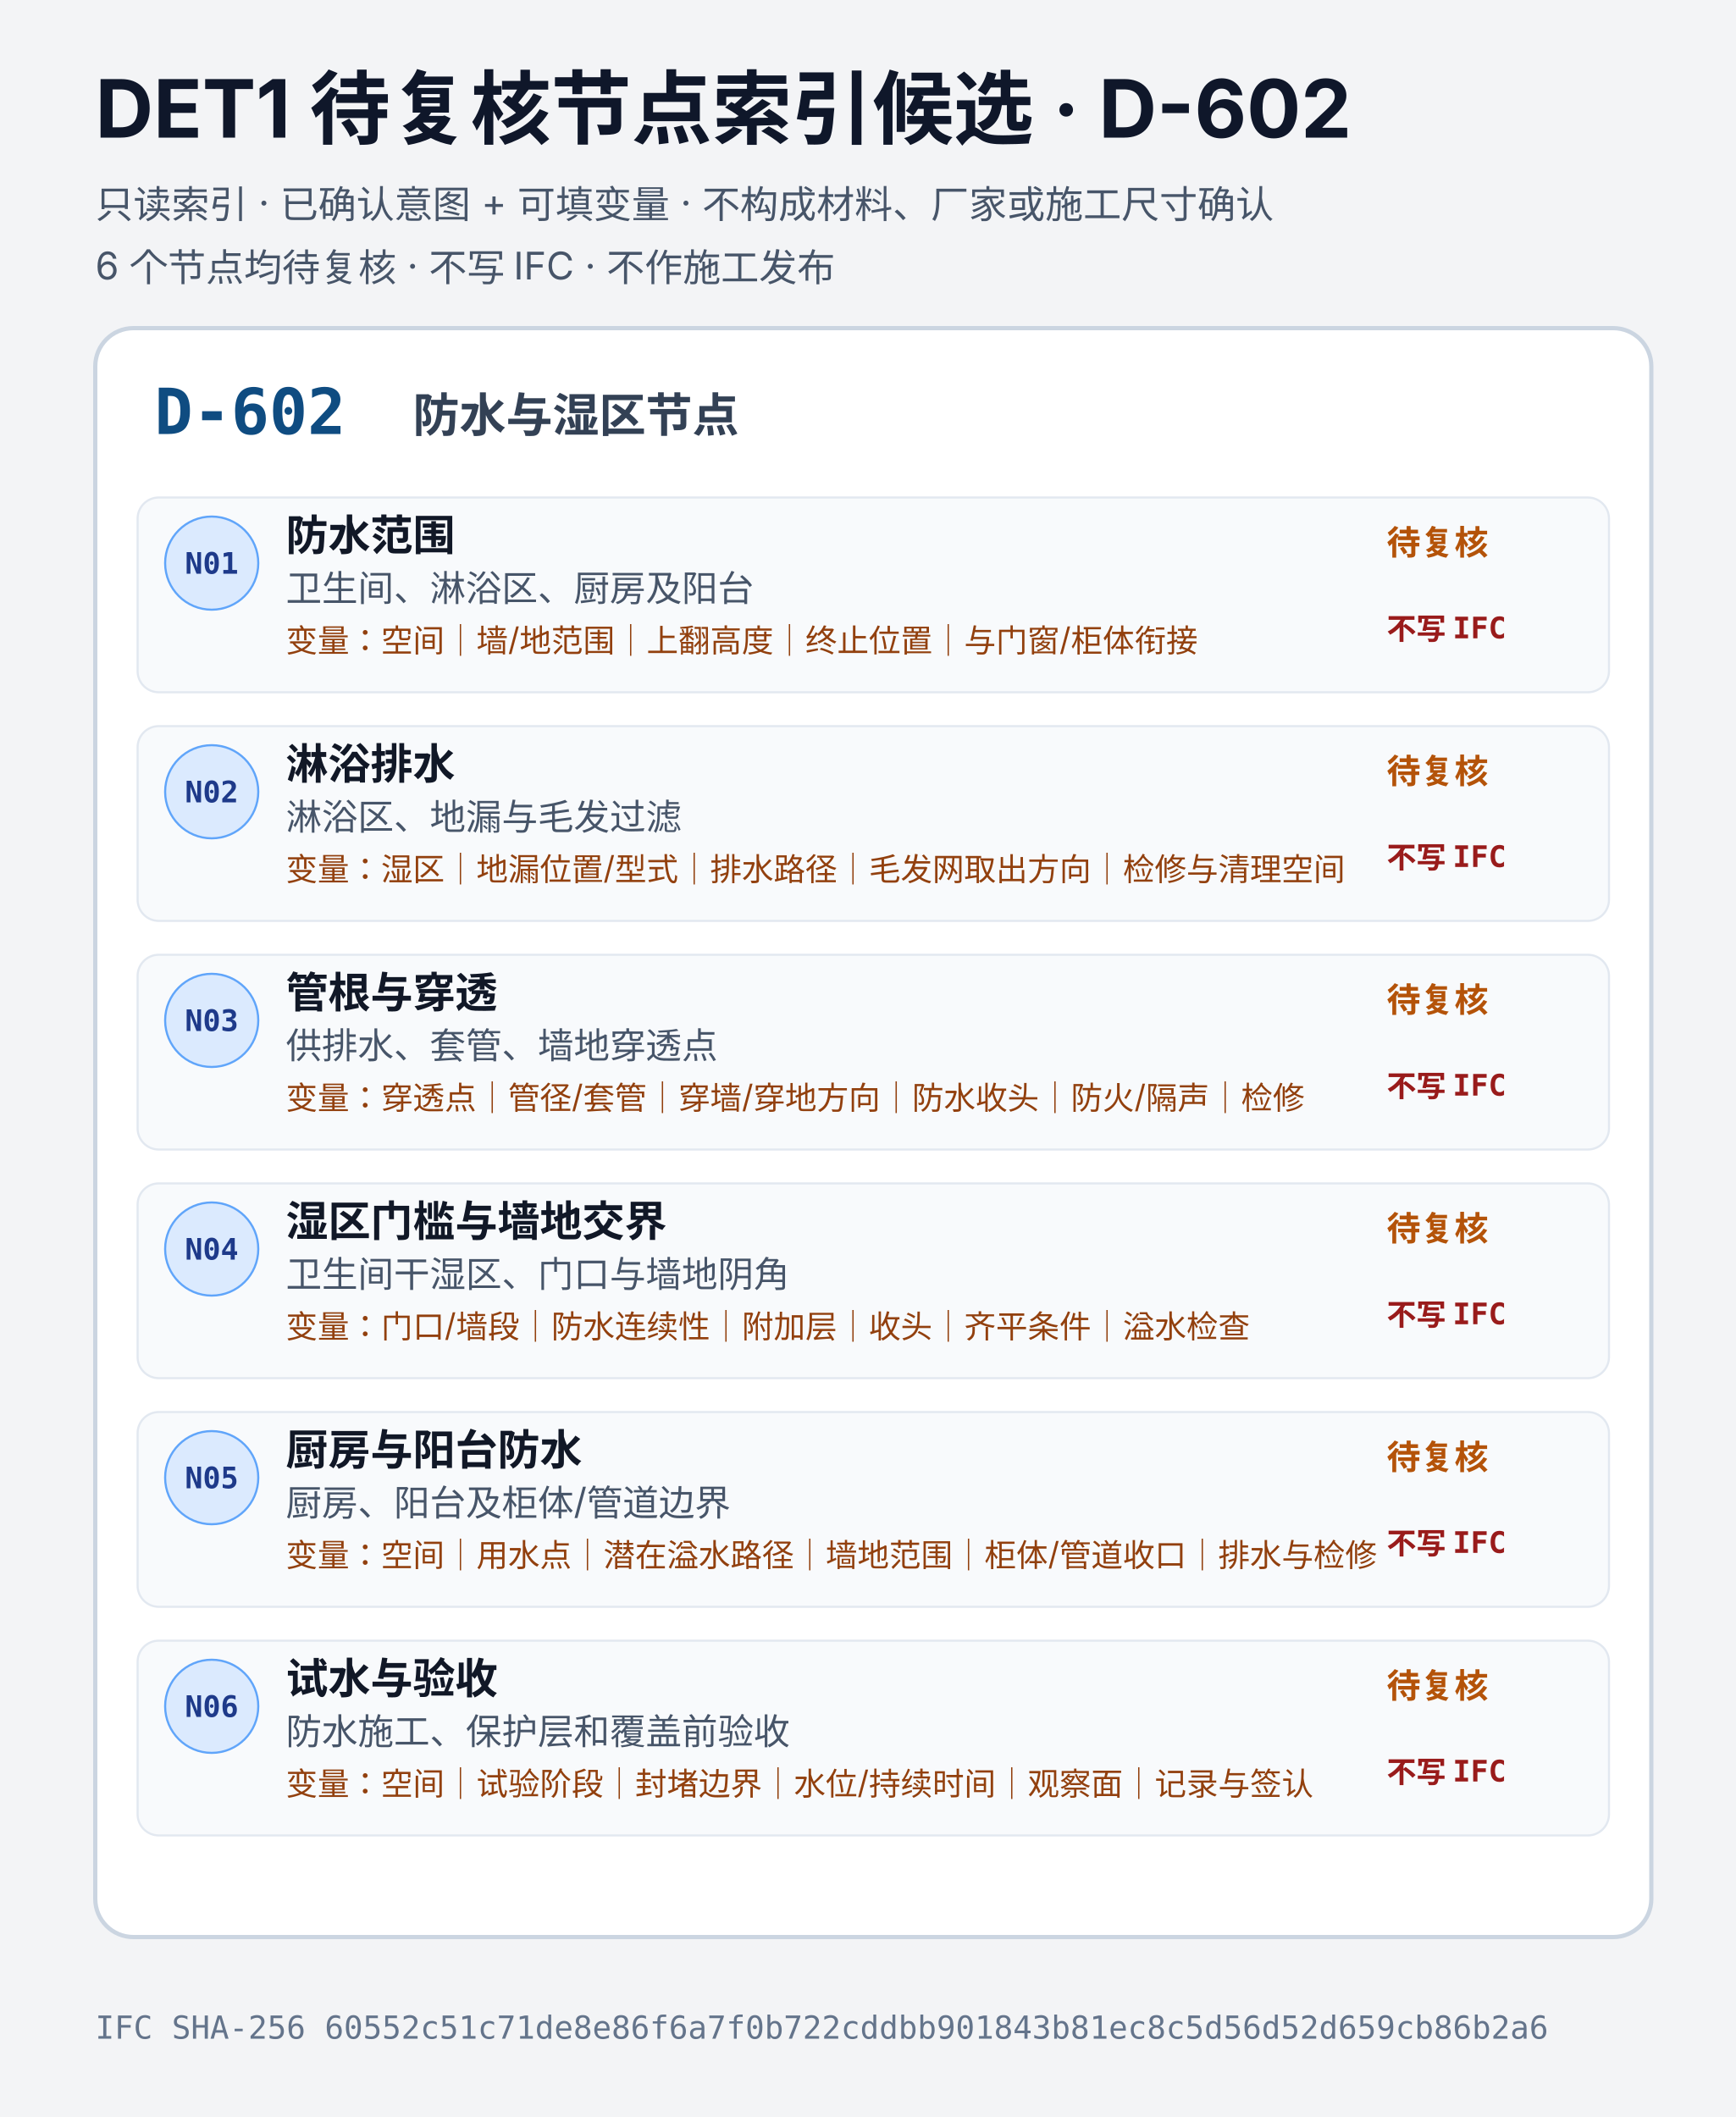
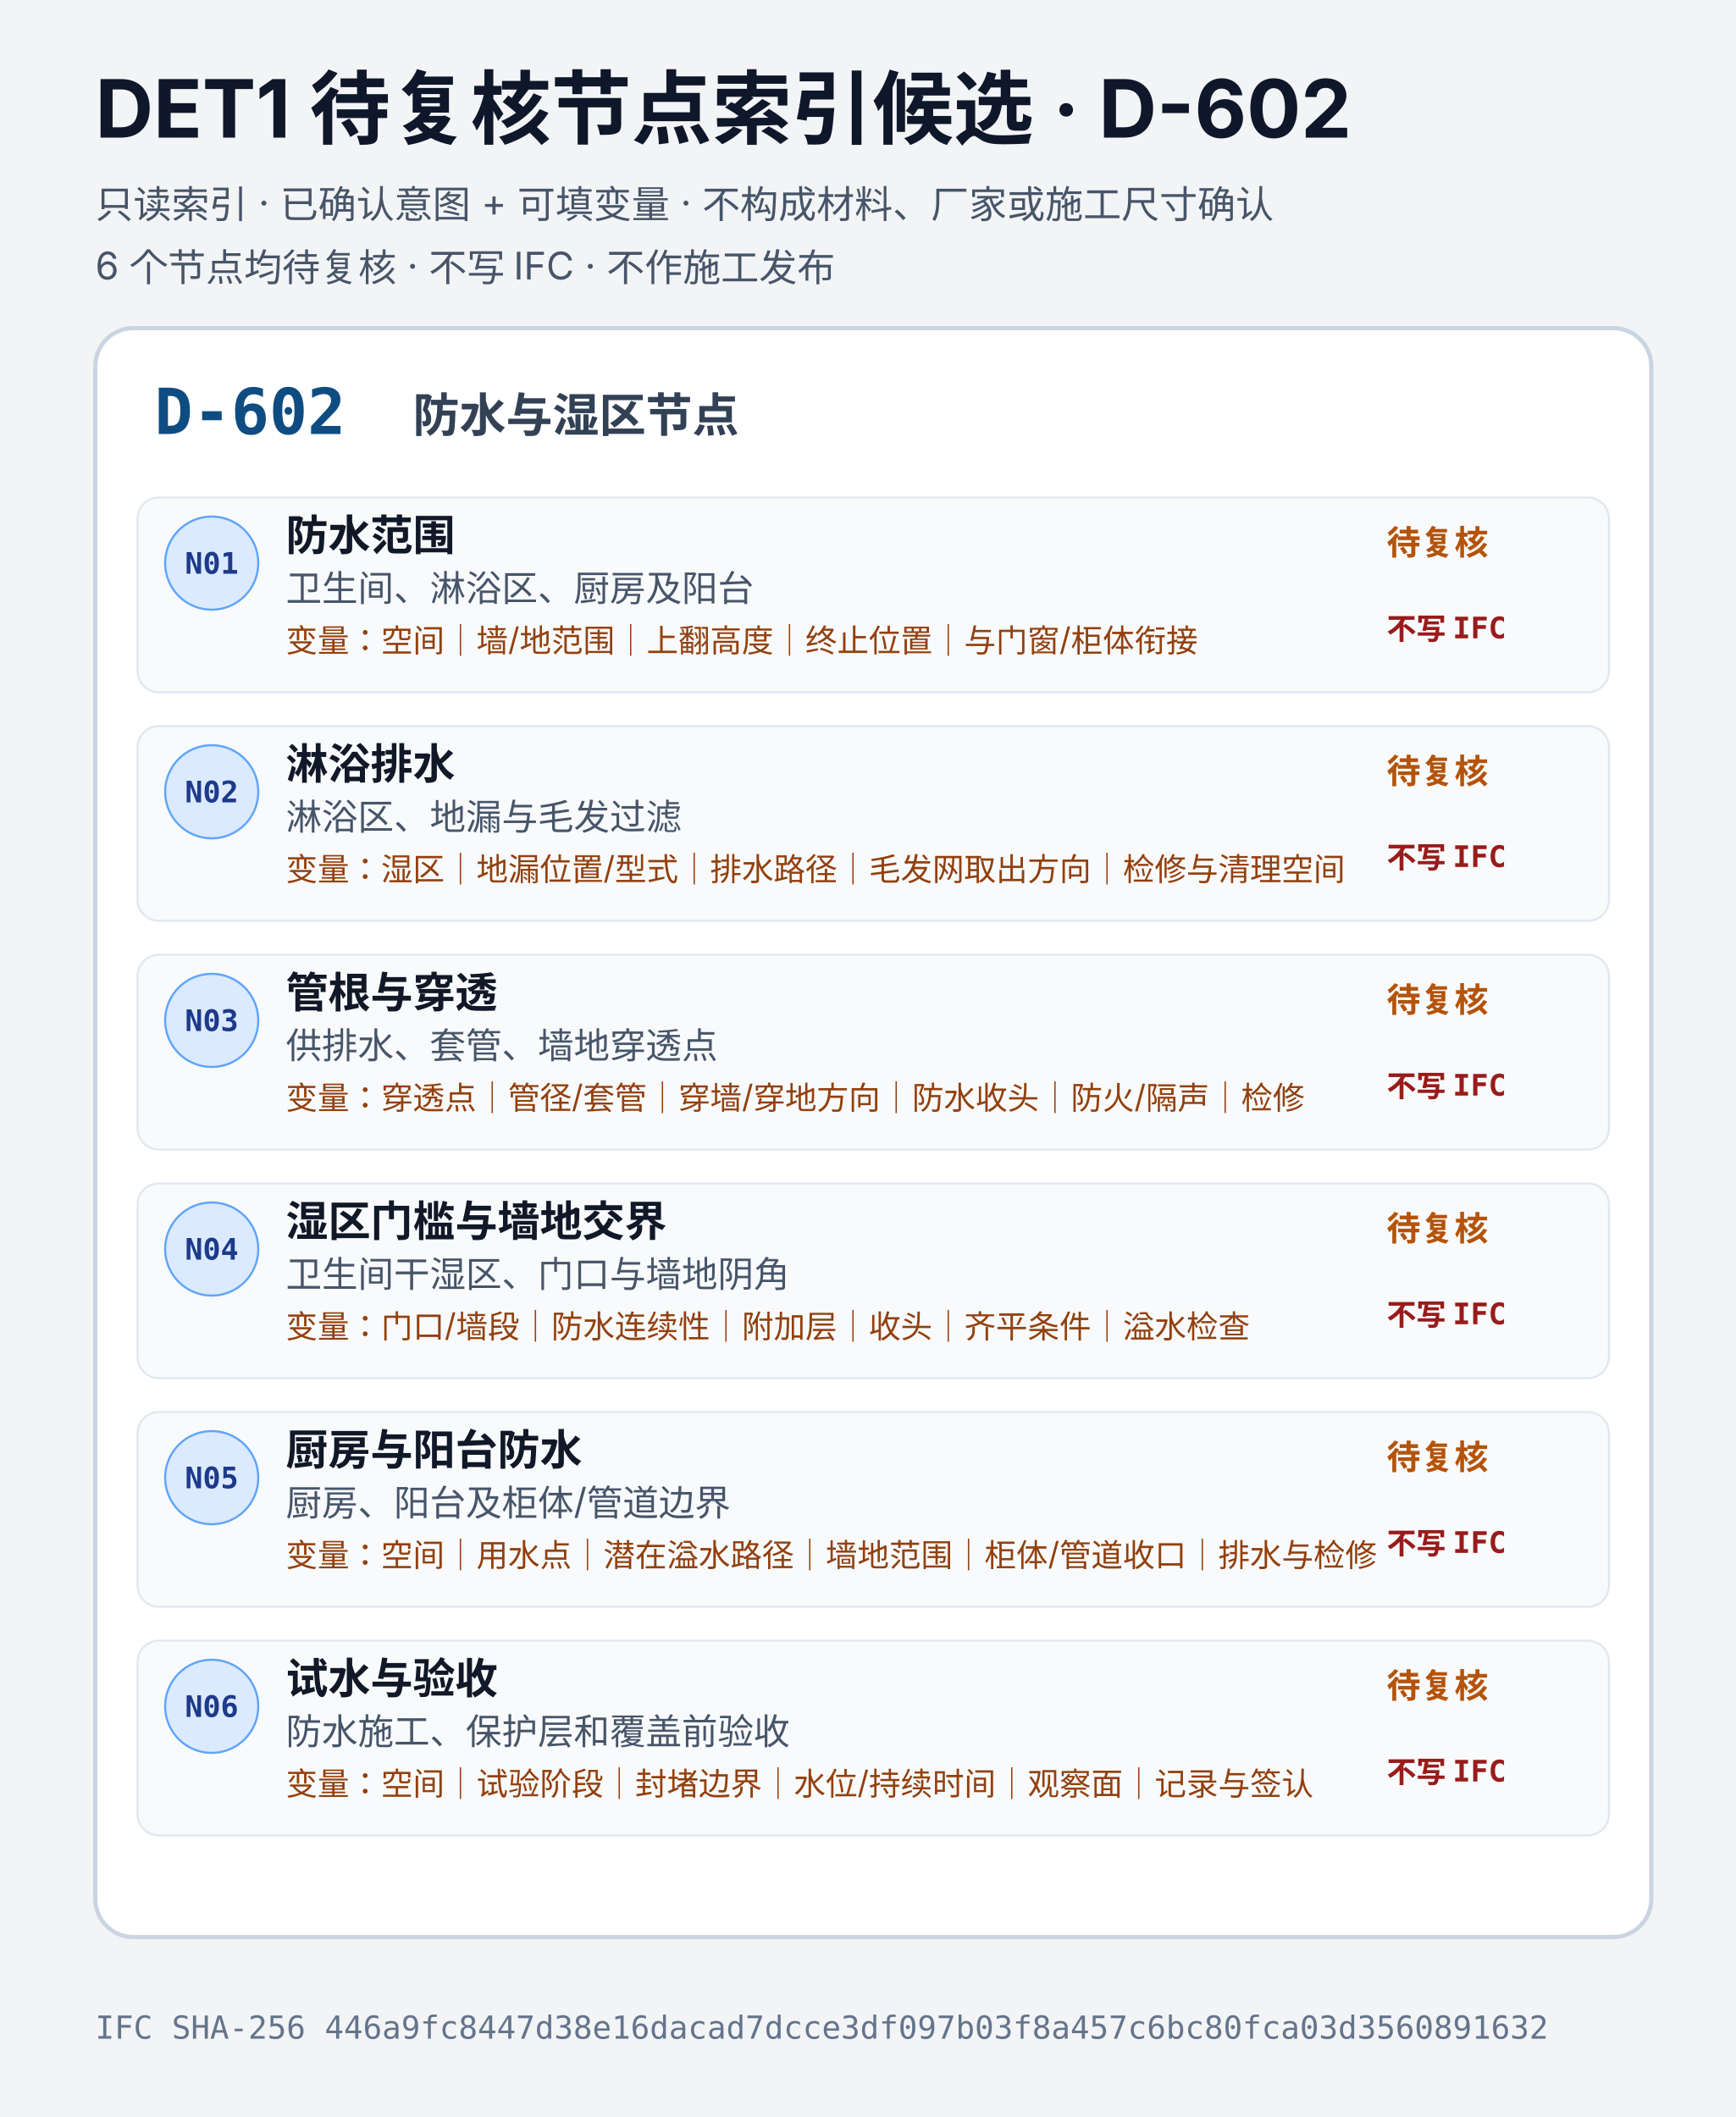
<svg xmlns="http://www.w3.org/2000/svg" width="820" height="1000" viewBox="0 0 820 1000">
  <style>
    .bg { fill:#f3f4f6; } .panel { fill:#ffffff; stroke:#cbd5e1; stroke-width:2; }
    .title { font:700 38px -apple-system,BlinkMacSystemFont,"PingFang SC",sans-serif; fill:#0f172a; }
    .meta { font:18px -apple-system,BlinkMacSystemFont,"PingFang SC",sans-serif; fill:#475569; }
    .sheet { font:700 30px ui-monospace,SFMono-Regular,monospace; fill:#0f4c81; }
    .subtitle { font:600 22px -apple-system,BlinkMacSystemFont,"PingFang SC",sans-serif; fill:#334155; }
    .row { fill:#f8fafc; stroke:#e2e8f0; } .badge { fill:#dbeafe; stroke:#60a5fa; }
    .badge-text { font:700 14px ui-monospace,SFMono-Regular,monospace; fill:#1e3a8a; text-anchor:middle; }
    .category { font:700 20px -apple-system,BlinkMacSystemFont,"PingFang SC",sans-serif; fill:#111827; }
    .scope { font:17px -apple-system,BlinkMacSystemFont,"PingFang SC",sans-serif; fill:#475569; }
    .pending { font:15px -apple-system,BlinkMacSystemFont,"PingFang SC",sans-serif; fill:#92400e; }
    .status { font:700 16px -apple-system,BlinkMacSystemFont,"PingFang SC",sans-serif; fill:#b45309; }
    .lock { font:700 14px ui-monospace,SFMono-Regular,monospace; fill:#991b1b; }
    .footer { font:15px ui-monospace,SFMono-Regular,monospace; fill:#64748b; }
  </style>
  <rect class="bg" width="820" height="1000" />
  <text class="title" x="45" y="65">DET1 待复核节点索引候选 · D-602</text>
  <text class="meta" x="45" y="103">只读索引 · 已确认意图 + 可填变量 · 不构成材料、厂家或施工尺寸确认</text>
  <text class="meta" x="45" y="132">6 个节点均待复核 · 不写 IFC · 不作施工发布</text>
  <rect class="panel" x="45" y="155" width="735" height="760" rx="18" />
  <text class="sheet" x="73" y="205">D-602</text>
  <text class="subtitle" x="195" y="204">防水与湿区节点</text>
  <rect class="row" x="65" y="235" width="695" height="92" rx="10" />
  <circle class="badge" cx="100" cy="266" r="22" />
  <text class="badge-text" x="100" y="271">N01</text>
  <text class="category" x="135" y="260">防水范围</text>
  <text class="scope" x="135" y="284">卫生间、淋浴区、厨房及阳台</text>
  <text class="pending" x="135" y="308">变量：空间｜墙/地范围｜上翻高度｜终止位置｜与门窗/柜体衔接</text>
  <text class="status" x="655" y="262">待复核</text>
  <text class="lock" x="655" y="302">不写 IFC</text>
  <rect class="row" x="65" y="343" width="695" height="92" rx="10" />
  <circle class="badge" cx="100" cy="374" r="22" />
  <text class="badge-text" x="100" y="379">N02</text>
  <text class="category" x="135" y="368">淋浴排水</text>
  <text class="scope" x="135" y="392">淋浴区、地漏与毛发过滤</text>
  <text class="pending" x="135" y="416">变量：湿区｜地漏位置/型式｜排水路径｜毛发网取出方向｜检修与清理空间</text>
  <text class="status" x="655" y="370">待复核</text>
  <text class="lock" x="655" y="410">不写 IFC</text>
  <rect class="row" x="65" y="451" width="695" height="92" rx="10" />
  <circle class="badge" cx="100" cy="482" r="22" />
  <text class="badge-text" x="100" y="487">N03</text>
  <text class="category" x="135" y="476">管根与穿透</text>
  <text class="scope" x="135" y="500">供排水、套管、墙地穿透点</text>
  <text class="pending" x="135" y="524">变量：穿透点｜管径/套管｜穿墙/穿地方向｜防水收头｜防火/隔声｜检修</text>
  <text class="status" x="655" y="478">待复核</text>
  <text class="lock" x="655" y="518">不写 IFC</text>
  <rect class="row" x="65" y="559" width="695" height="92" rx="10" />
  <circle class="badge" cx="100" cy="590" r="22" />
  <text class="badge-text" x="100" y="595">N04</text>
  <text class="category" x="135" y="584">湿区门槛与墙地交界</text>
  <text class="scope" x="135" y="608">卫生间干湿区、门口与墙地阴角</text>
  <text class="pending" x="135" y="632">变量：门口/墙段｜防水连续性｜附加层｜收头｜齐平条件｜溢水检查</text>
  <text class="status" x="655" y="586">待复核</text>
  <text class="lock" x="655" y="626">不写 IFC</text>
  <rect class="row" x="65" y="667" width="695" height="92" rx="10" />
  <circle class="badge" cx="100" cy="698" r="22" />
  <text class="badge-text" x="100" y="703">N05</text>
  <text class="category" x="135" y="692">厨房与阳台防水</text>
  <text class="scope" x="135" y="716">厨房、阳台及柜体/管道边界</text>
  <text class="pending" x="135" y="740">变量：空间｜用水点｜潜在溢水路径｜墙地范围｜柜体/管道收口｜排水与检修</text>
  <text class="status" x="655" y="694">待复核</text>
  <text class="lock" x="655" y="734">不写 IFC</text>
  <rect class="row" x="65" y="775" width="695" height="92" rx="10" />
  <circle class="badge" cx="100" cy="806" r="22" />
  <text class="badge-text" x="100" y="811">N06</text>
  <text class="category" x="135" y="800">试水与验收</text>
  <text class="scope" x="135" y="824">防水施工、保护层和覆盖前验收</text>
  <text class="pending" x="135" y="848">变量：空间｜试验阶段｜封堵边界｜水位/持续时间｜观察面｜记录与签认</text>
  <text class="status" x="655" y="802">待复核</text>
  <text class="lock" x="655" y="842">不写 IFC</text>
-   <text class="footer" x="45" y="963">IFC SHA-256 60552c51c71de8e86f6a7f0b722cddbb901843b81ec8c5d56d52d659cb86b2a6</text>
+   <text class="footer" x="45" y="963">IFC SHA-256 446a9fc8447d38e16dacad7dcce3df097b03f8a457c6bc80fca03d3560891632</text>
</svg>
